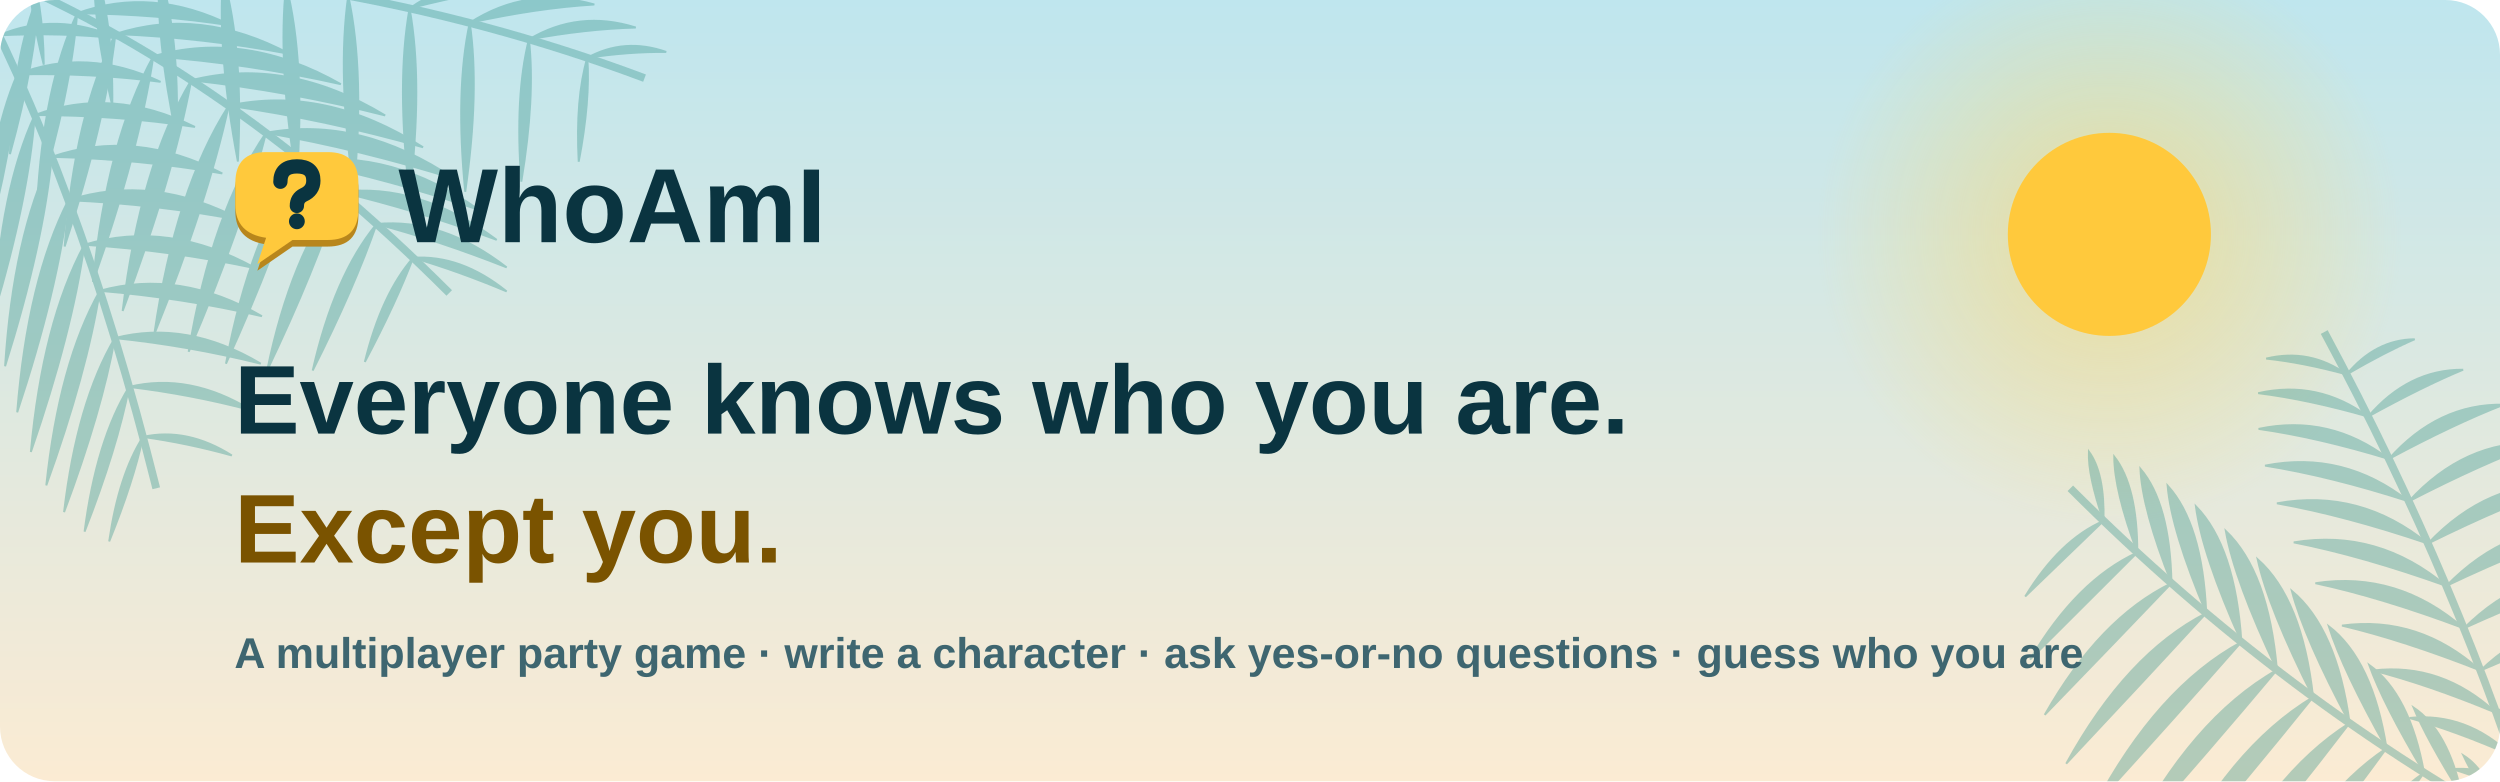
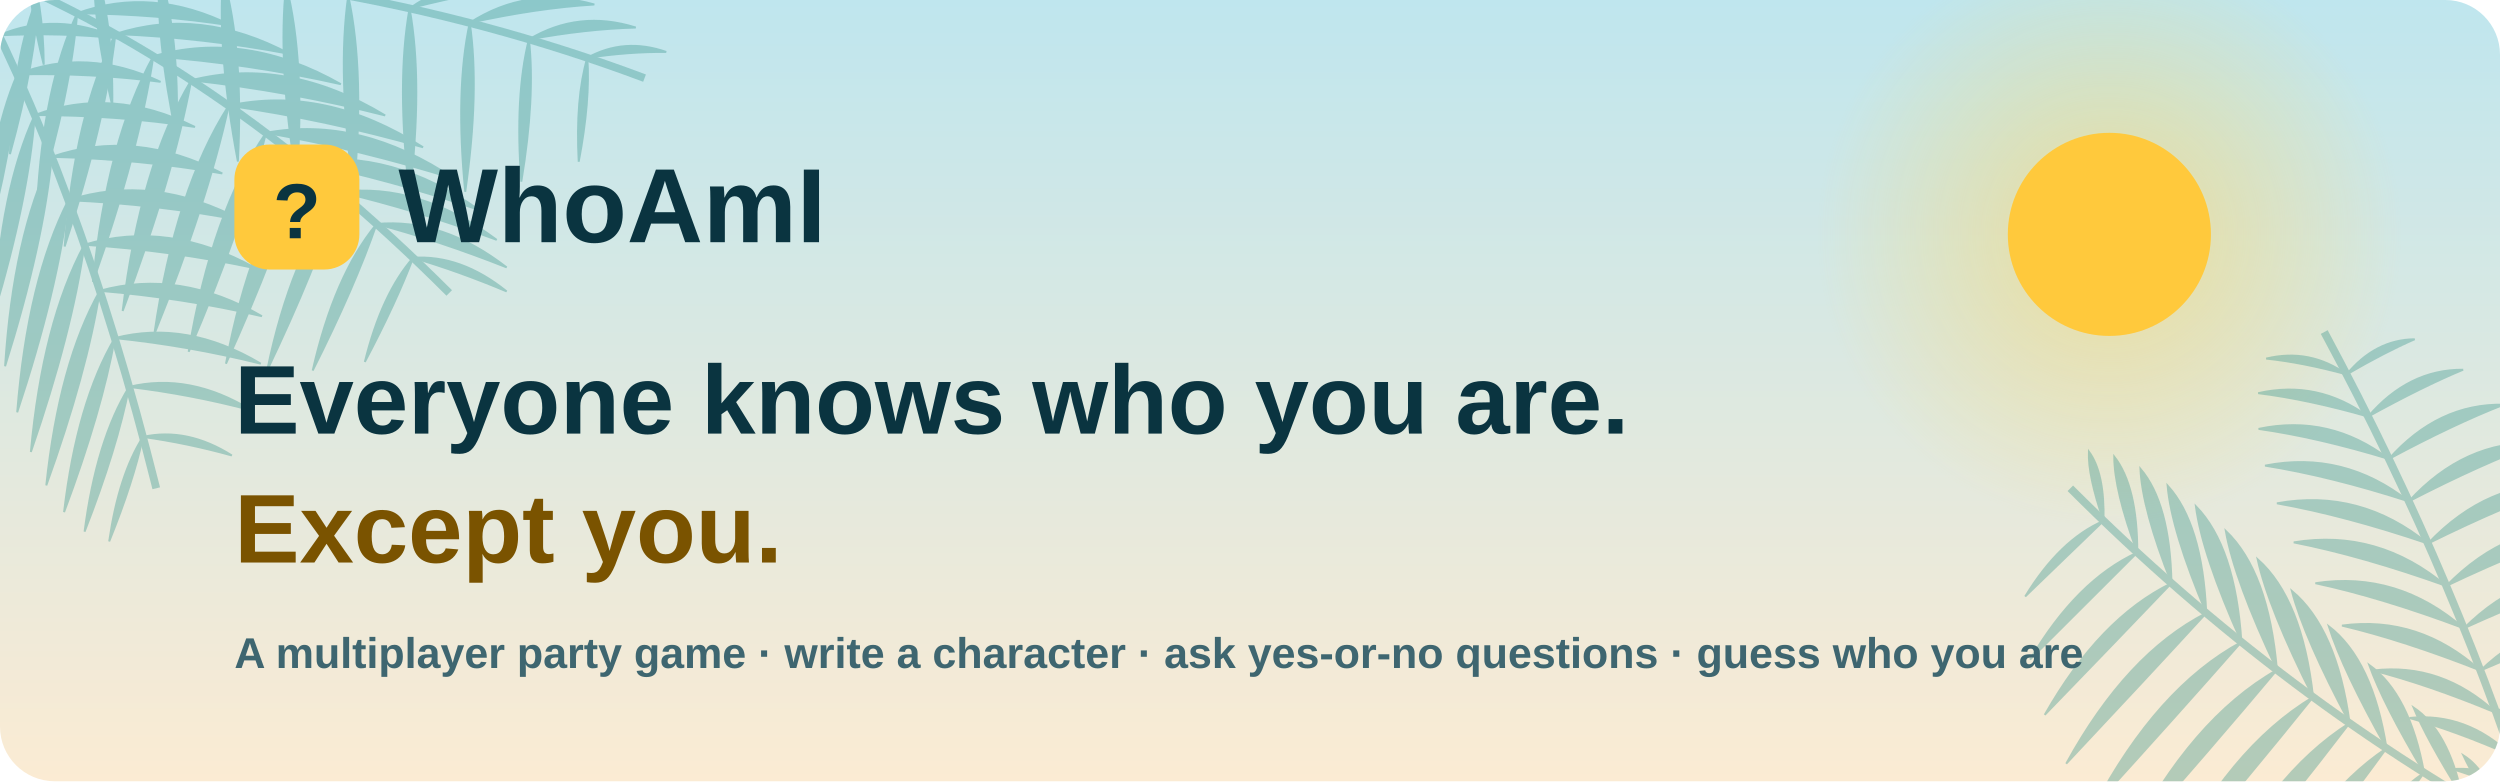
<svg xmlns="http://www.w3.org/2000/svg" width="1280" height="400" viewBox="0 0 1280 400" role="img" aria-label="WhoAmI. Everyone knows who you are. Except you.">
  <defs>
    <linearGradient id="sky" x1="0" y1="0" x2="0" y2="1">
      <stop offset="0" stop-color="#BFE6EE" />
      <stop offset="1" stop-color="#FBEBD3" />
    </linearGradient>
    <radialGradient id="glow">
      <stop offset="0" stop-color="#FFD45C" stop-opacity=".55" />
      <stop offset="1" stop-color="#FFD45C" stop-opacity="0" />
    </radialGradient>
    <clipPath id="round">
      <rect width="1280" height="400" rx="28" />
    </clipPath>
  </defs>
  <g clip-path="url(#round)">
    <rect width="1280" height="400" fill="url(#sky)" />
    <circle cx="1080" cy="120" r="150" fill="url(#glow)" />
    <circle cx="1080" cy="120" r="52" fill="#FFC93C" />
    <g fill="#2F8F86" stroke="#2F8F86" opacity="0.35">
      <path d="M-20 -20 Q110 30 230 150" fill="none" stroke-width="4" />
      <path d="M-0.1 -11.9 Q24.4 -13.5 46.7 -11.5 Q22.2 -21.9 -0.1 -11.9 Z M-0.1 -11.9 Q-8.7 11 -8.9 47.5 Q-0.2 12.6 -0.1 -11.9 Z M19.8 -3 Q53.7 -4 85.1 -0.1 Q51.2 -15.7 19.8 -3 Z M19.8 -3 Q6.6 28.3 5.1 78.9 Q18.3 31 19.8 -3 Z M39.5 6.8 Q80.3 7.1 118.6 13.1 Q77.8 -7.2 39.5 6.8 Z M39.5 6.8 Q22.3 43.8 19 104.6 Q36.2 47.5 39.5 6.8 Z M59.1 17.4 Q104.8 19.3 148.3 27.6 Q102.6 3.2 59.1 17.4 Z M59.1 17.4 Q38.3 58.2 33.1 126.2 Q53.8 62.9 59.1 17.4 Z M78.5 28.8 Q127.4 32.5 174.5 43.1 Q125.6 15.3 78.5 28.8 Z M78.5 28.8 Q54.8 71.7 47.6 144.3 Q71.3 77.3 78.5 28.8 Z M97.9 41.1 Q148.2 46.6 197.2 59.1 Q146.9 28.7 97.9 41.1 Z M97.9 41.1 Q71.9 84.5 62.8 159.2 Q88.7 90.8 97.9 41.1 Z M117.1 54.1 Q167.2 61.3 216.6 75.4 Q166.5 43.4 117.1 54.1 Z M117.1 54.1 Q89.8 96.7 79 171.1 Q106.3 103.6 117.1 54.1 Z M136.2 68 Q184.5 76.5 232.7 91.6 Q184.4 59.1 136.2 68 Z M136.2 68 Q108.5 108.4 96.6 180.1 Q124.3 115.6 136.2 68 Z M155.2 82.8 Q200 92 245.3 107.5 Q200.4 75.8 155.2 82.8 Z M155.2 82.8 Q128.2 119.7 115.7 186.2 Q142.7 126.8 155.2 82.8 Z M174.1 98.3 Q213.8 107.7 254.3 122.8 Q214.6 93.3 174.1 98.3 Z M174.1 98.3 Q149 130.6 136.8 189.6 Q161.8 137.3 174.1 98.3 Z M192.8 114.7 Q225.6 123.5 259.4 136.9 Q226.6 111.5 192.8 114.7 Z M192.8 114.7 Q171.2 140.9 160.1 189.7 Q181.7 146.8 192.8 114.7 Z M211.5 132 Q234.9 138.9 259.4 149.2 Q235.9 130.3 211.5 132 Z M211.5 132 Q195.4 150.4 186.8 185.3 Q202.9 154.8 211.5 132 Z " />
      <path d="M-20 -20 Q40 90 80 250" fill="none" stroke-width="4" />
      <path d="M-10.1 -1.3 Q12.9 -3 34 -1.3 Q10.9 -11 -10.1 -1.3 Z M-10.1 -1.3 Q-18.2 20.4 -18.2 54.9 Q-10.1 21.8 -10.1 -1.3 Z M-0.6 18.1 Q31.3 16.5 60.6 19.7 Q28.8 5.5 -0.6 18.1 Z M-0.6 18.1 Q-12.4 47.7 -13.2 95.2 Q-1.4 49.9 -0.6 18.1 Z M8.8 38.1 Q46.8 37.2 82.2 41.9 Q44.1 24 8.8 38.1 Z M8.8 38.1 Q-6.3 73.1 -8.2 129.9 Q6.8 76.2 8.8 38.1 Z M17.8 58.9 Q60.1 58.9 99.8 65 Q57.5 44.1 17.8 58.9 Z M17.8 58.9 Q0.1 97.4 -3 160.5 Q14.7 101.1 17.8 58.9 Z M26.5 80.3 Q71.4 81.4 113.8 88.8 Q68.9 65.7 26.5 80.3 Z M26.5 80.3 Q6.9 120.7 2.6 187.5 Q22.2 125 26.5 80.3 Z M35 102.5 Q80.7 104.5 124.2 113 Q78.5 88.5 35 102.5 Z M35 102.5 Q14.2 143.2 8.8 211.1 Q29.7 147.9 35 102.5 Z M43.2 125.3 Q88 128.2 131 137.4 Q86.2 112.4 43.2 125.3 Z M43.2 125.3 Q21.9 164.9 15.8 231.4 Q37 169.8 43.2 125.3 Z M51.1 148.9 Q93.3 152.4 134.1 161.9 Q91.9 137.5 51.1 148.9 Z M51.1 148.9 Q30.3 185.8 23.7 248.5 Q44.5 190.7 51.1 148.9 Z M58.8 173.1 Q96.6 177 133.5 186.2 Q95.6 163.6 58.8 173.1 Z M58.8 173.1 Q39.4 206 32.8 262.2 Q52.1 210.6 58.8 173.1 Z M66.1 198.1 Q97.8 201.9 128.8 210.1 Q97.1 190.6 66.1 198.1 Z M66.1 198.1 Q49.4 225.2 43.3 272.2 Q60 229.4 66.1 198.1 Z M73.2 223.7 Q96.1 226.9 118.7 233.2 Q95.8 218.7 73.2 223.7 Z M73.2 223.7 Q60.8 243.2 55.9 277.2 Q68.4 246.3 73.2 223.7 Z " />
      <path d="M-20 -20 Q170 -20 330 40" fill="none" stroke-width="4" />
      <path d="M14.3 -19.5 Q33.9 -28.8 49.1 -33.7 Q29.4 -35.1 14.3 -19.5 Z M14.3 -19.5 Q14.6 2.2 22.4 33.1 Q22.1 0.7 14.3 -19.5 Z M48.1 -18 Q75.3 -29.9 96.6 -36 Q69.4 -38.6 48.1 -18 Z M48.1 -18 Q47.6 11.6 57.5 54.2 Q58 10 48.1 -18 Z M81.4 -15.5 Q114 -28.6 140 -35 Q107.4 -39.2 81.4 -15.5 Z M81.4 -15.5 Q79.8 19.6 90.4 70.3 Q92.1 17.9 81.4 -15.5 Z M114.2 -12.1 Q150.5 -25.4 180 -31.4 Q143.6 -37.2 114.2 -12.1 Z M114.2 -12.1 Q111.2 26.5 121.8 82.7 Q124.8 25.1 114.2 -12.1 Z M146.5 -7.6 Q184.9 -20.3 216.5 -25.6 Q178.1 -32.9 146.5 -7.6 Z M146.5 -7.6 Q142.1 32.6 151.9 91.7 Q156.4 31.6 146.5 -7.6 Z M178.3 -2.1 Q217.1 -13.5 249.5 -17.8 Q210.7 -26.3 178.3 -2.1 Z M178.3 -2.1 Q172.6 37.9 181.1 97.3 Q186.9 37.4 178.3 -2.1 Z M209.7 4.3 Q247.1 -5.4 278.9 -8.4 Q241.4 -17.8 209.7 4.3 Z M209.7 4.3 Q202.9 42.4 209.7 99.5 Q216.6 42.4 209.7 4.3 Z M240.5 11.7 Q274.8 4.1 304.3 2.3 Q270 -7.4 240.5 11.7 Z M240.5 11.7 Q233.1 46.1 238.2 98.2 Q245.6 46.5 240.5 11.7 Z M270.8 20.2 Q300 14.8 325.5 14.1 Q296.3 4.9 270.8 20.2 Z M270.8 20.2 Q263.6 48.9 266.9 93 Q274.1 49.7 270.8 20.2 Z M300.7 29.6 Q322.1 26.4 341.1 26.6 Q319.7 19.1 300.7 29.6 Z M300.7 29.6 Q294.6 50.4 296.3 82.8 Q302.3 51.2 300.7 29.6 Z " />
      <path d="M1300 430 Q1170 360 1060 250" fill="none" stroke-width="4" />
      <path d="M1280.1 419 Q1260.7 433.9 1247.7 466.7 Q1267.1 439.7 1280.1 419 Z M1280.1 419 Q1274.6 395.1 1261.2 386.7 Q1266.7 398.6 1280.1 419 Z M1260.5 407.5 Q1233.1 427.6 1214.4 472.6 Q1241.8 435.9 1260.5 407.5 Z M1260.5 407.5 Q1253.7 374.3 1235.7 362.2 Q1242.5 378.7 1260.5 407.5 Z M1241.1 395.6 Q1207.6 418.9 1184.3 472.5 Q1217.8 429.1 1241.1 395.6 Z M1241.1 395.6 Q1233.8 355.4 1213 340.4 Q1220.2 360.5 1241.1 395.6 Z M1221.9 383.1 Q1183.8 408.4 1156.8 467.9 Q1195 420.1 1221.9 383.1 Z M1221.9 383.1 Q1214.8 337.9 1192.3 320.6 Q1199.5 343.3 1221.9 383.1 Z M1203 370.2 Q1161.5 396.4 1131.8 459.4 Q1173.2 409.2 1203 370.2 Z M1203 370.2 Q1196.4 321.7 1173.4 302.5 Q1179.9 327 1203 370.2 Z M1184.3 356.9 Q1140.9 382.9 1109.2 447.3 Q1152.6 396.4 1184.3 356.9 Z M1184.3 356.9 Q1178.7 306.6 1155.9 286.3 Q1161.5 311.7 1184.3 356.9 Z M1165.8 343 Q1121.8 368 1089.3 431.7 Q1133.3 381.8 1165.8 343 Z M1165.8 343 Q1161.4 292.6 1139.6 271.8 Q1144.1 297.3 1165.8 343 Z M1147.6 328.7 Q1104.5 352 1072.2 412.9 Q1115.3 365.5 1147.6 328.7 Z M1147.6 328.7 Q1144.4 279.8 1124.3 259.2 Q1127.5 284 1147.6 328.7 Z M1129.6 313.9 Q1088.8 334.7 1057.9 391 Q1098.7 347.6 1129.6 313.9 Z M1129.6 313.9 Q1127.6 268.2 1109.8 248.6 Q1111.8 271.8 1129.6 313.9 Z M1111.8 298.6 Q1075.1 316.4 1046.9 366 Q1083.6 328.1 1111.8 298.6 Z M1111.8 298.6 Q1111 257.8 1095.9 240 Q1096.8 260.7 1111.8 298.6 Z M1094.3 282.9 Q1063.4 297 1039.4 337.7 Q1070.3 306.9 1094.3 282.9 Z M1094.3 282.9 Q1094.3 248.9 1082.5 233.8 Q1082.5 251.1 1094.3 282.9 Z M1077 266.7 Q1054.6 276.4 1036.9 305.4 Q1059.4 283.6 1077 266.7 Z M1077 266.7 Q1077.6 242.2 1069.5 231.2 Q1069 243.6 1077 266.7 Z " />
      <path d="M1300 430 Q1260 300 1190 170" fill="none" stroke-width="4" />
      <path d="M1293.1 408.3 Q1276.7 392 1255.7 393.8 Q1272.1 398.8 1293.1 408.3 Z M1293.1 408.3 Q1314.8 400.2 1332.3 396.4 Q1310.6 393.2 1293.1 408.3 Z M1285.8 386.7 Q1262.8 364.6 1233.6 367.6 Q1256.6 374 1285.8 386.7 Z M1285.8 386.7 Q1315.5 375 1339.2 369.3 Q1309.6 365.3 1285.8 386.7 Z M1278.1 365 Q1250.2 339.1 1215 343.3 Q1242.9 350.4 1278.1 365 Z M1278.1 365 Q1313.3 350.4 1341.2 343.2 Q1306 339.1 1278.1 365 Z M1270 343.3 Q1238.5 315 1199.1 320.3 Q1230.6 327.8 1270 343.3 Z M1270 343.3 Q1308.9 326.5 1339.4 317.9 Q1300.5 314 1270 343.3 Z M1261.5 321.7 Q1227.6 292.2 1185.5 298.6 Q1219.4 305.9 1261.5 321.7 Z M1261.5 321.7 Q1302.3 303.1 1334.1 293.5 Q1293.3 290 1261.5 321.7 Z M1252.5 300 Q1217.5 270.6 1174.4 277.7 Q1209.4 284.6 1252.5 300 Z M1252.5 300 Q1293.8 280.4 1325.7 270.1 Q1284.4 267.2 1252.5 300 Z M1243.1 278.3 Q1208.3 250 1165.8 257.7 Q1200.6 263.9 1243.1 278.3 Z M1243.1 278.3 Q1283.4 258.4 1314.1 247.9 Q1273.9 245.7 1243.1 278.3 Z M1233.3 256.7 Q1200 230.5 1159.7 238.4 Q1193 243.7 1233.3 256.7 Z M1233.3 256.7 Q1271 237.3 1299.6 226.8 Q1261.9 225.4 1233.3 256.7 Z M1223.1 235 Q1192.8 211.9 1156.4 219.6 Q1186.7 223.9 1223.1 235 Z M1223.1 235 Q1256.7 217 1281.9 207.2 Q1248.4 206.5 1223.1 235 Z M1212.5 213.3 Q1186.8 194.4 1156.2 201.3 Q1181.8 204.5 1212.5 213.3 Z M1212.5 213.3 Q1240.4 197.9 1261.1 189.3 Q1233.2 189.1 1212.5 213.3 Z M1201.5 191.7 Q1182.6 178.2 1160.3 183.6 Q1179.1 185.6 1201.5 191.7 Z M1201.5 191.7 Q1221.5 180.1 1236.3 173.7 Q1216.2 173.9 1201.5 191.7 Z " />
    </g>
-     <g transform="translate(116 70) scale(1.125)">
-       <path d="M18 10 H46 Q60 10 60 24 V36 Q60 50 46 50 H30 L14 61 L18 49 Q4 47 4 34 V24 Q4 10 18 10 Z" fill="#B8861C" />
-       <path d="M18 7 H46 Q60 7 60 21 V33 Q60 47 46 47 H30 L14 58 L18 46 Q4 44 4 31 V21 Q4 7 18 7 Z" fill="#FFC93C" />
-       <path d="M24.5 20.5 Q24.5 13.5 32 13.5 Q39.5 13.5 39.5 20 Q39.5 24.5 35 26.5 Q32 28 32 31.5" fill="none" stroke="#0A3440" stroke-width="6.5" stroke-linecap="round" stroke-linejoin="round" />
-       <circle cx="32" cy="38.5" r="3.6" fill="#0A3440" />
-     </g>
+     <rect x="120" y="74" width="64" height="64" rx="18" fill="#FFC93C" />
+     <text x="152" y="122" text-anchor="middle" font-family="'Arial Black','Segoe UI Black','Helvetica Neue',Arial,sans-serif" font-weight="900" font-size="40" fill="#0A3440">?</text>
    <text x="204" y="124" font-family="'Arial Black','Segoe UI Black','Helvetica Neue',Arial,sans-serif" font-weight="900" font-size="54" fill="#0A3440">WhoAmI</text>
    <text x="120" y="222" font-family="'Arial Black','Segoe UI Black','Helvetica Neue',Arial,sans-serif" font-weight="900" font-size="50" fill="#0A3440">Everyone knows who you are.</text>
    <text x="120" y="288" font-family="'Arial Black','Segoe UI Black','Helvetica Neue',Arial,sans-serif" font-weight="900" font-size="50" fill="#7A5300">Except you.</text>
    <text x="120" y="342" font-family="'Segoe UI','Helvetica Neue',Arial,sans-serif" font-weight="600" font-size="22" fill="#3E6670">A multiplayer party game · write a character · ask yes-or-no questions · guess who you are</text>
  </g>
</svg>
